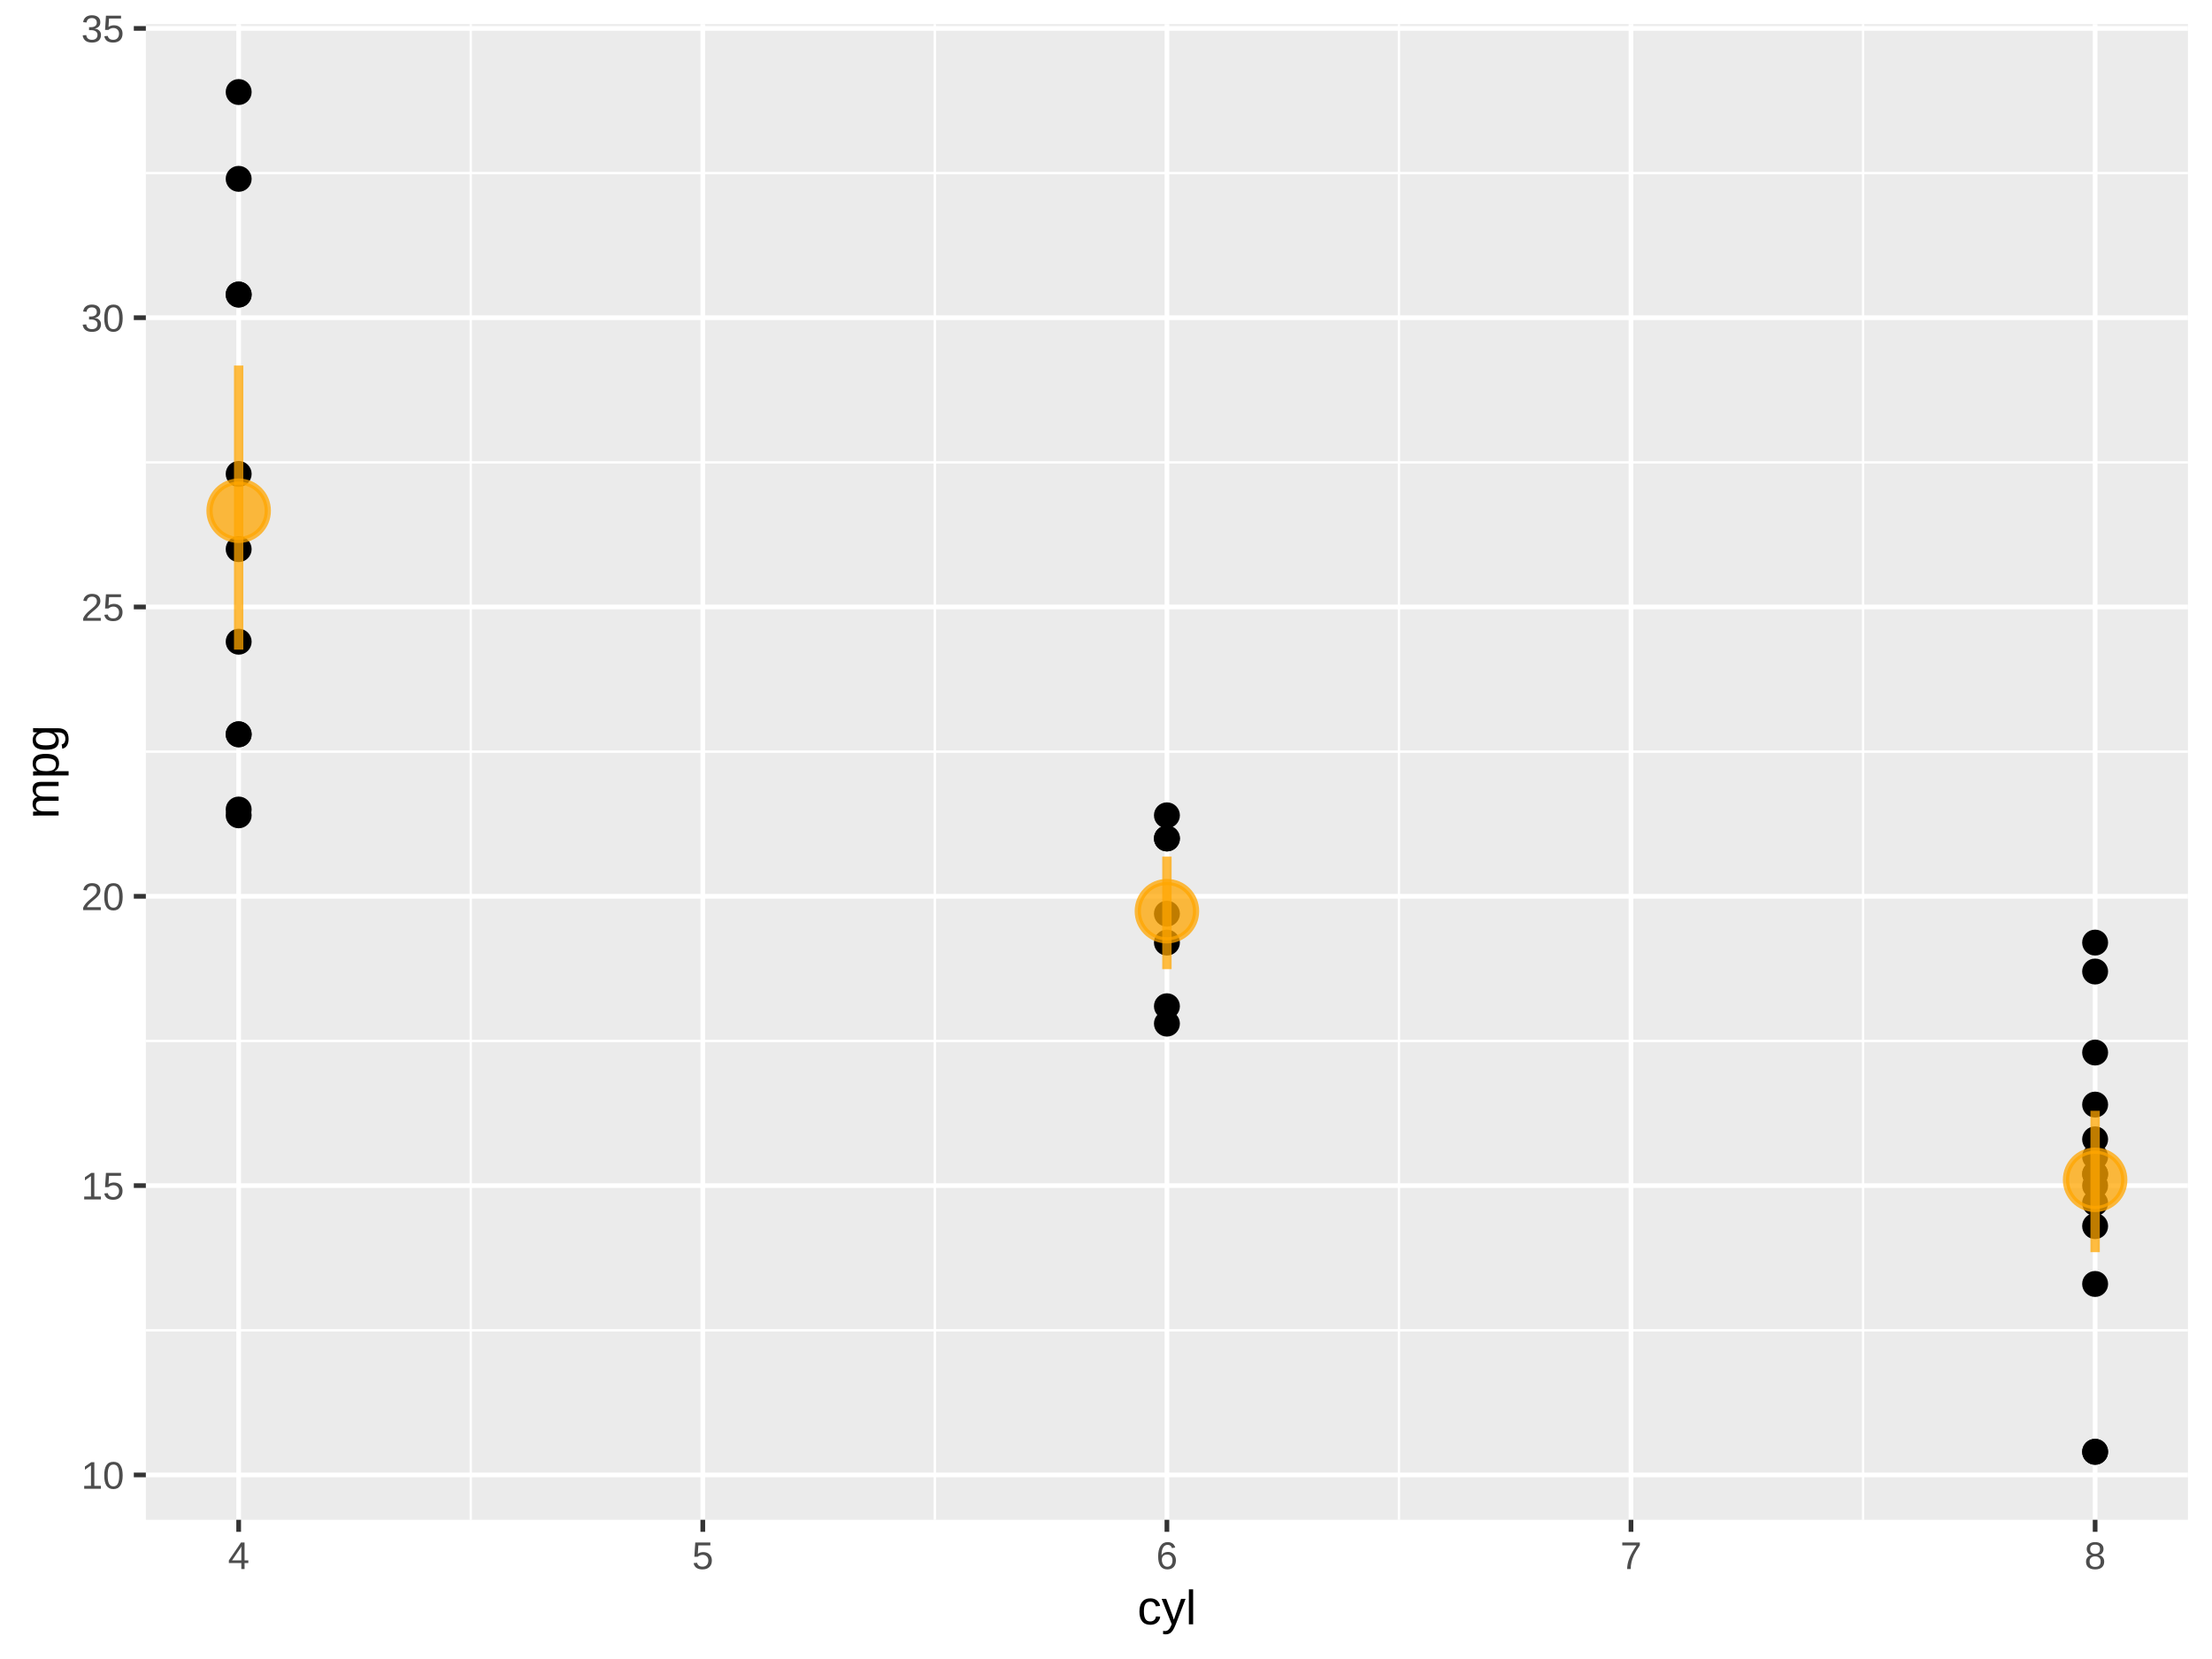
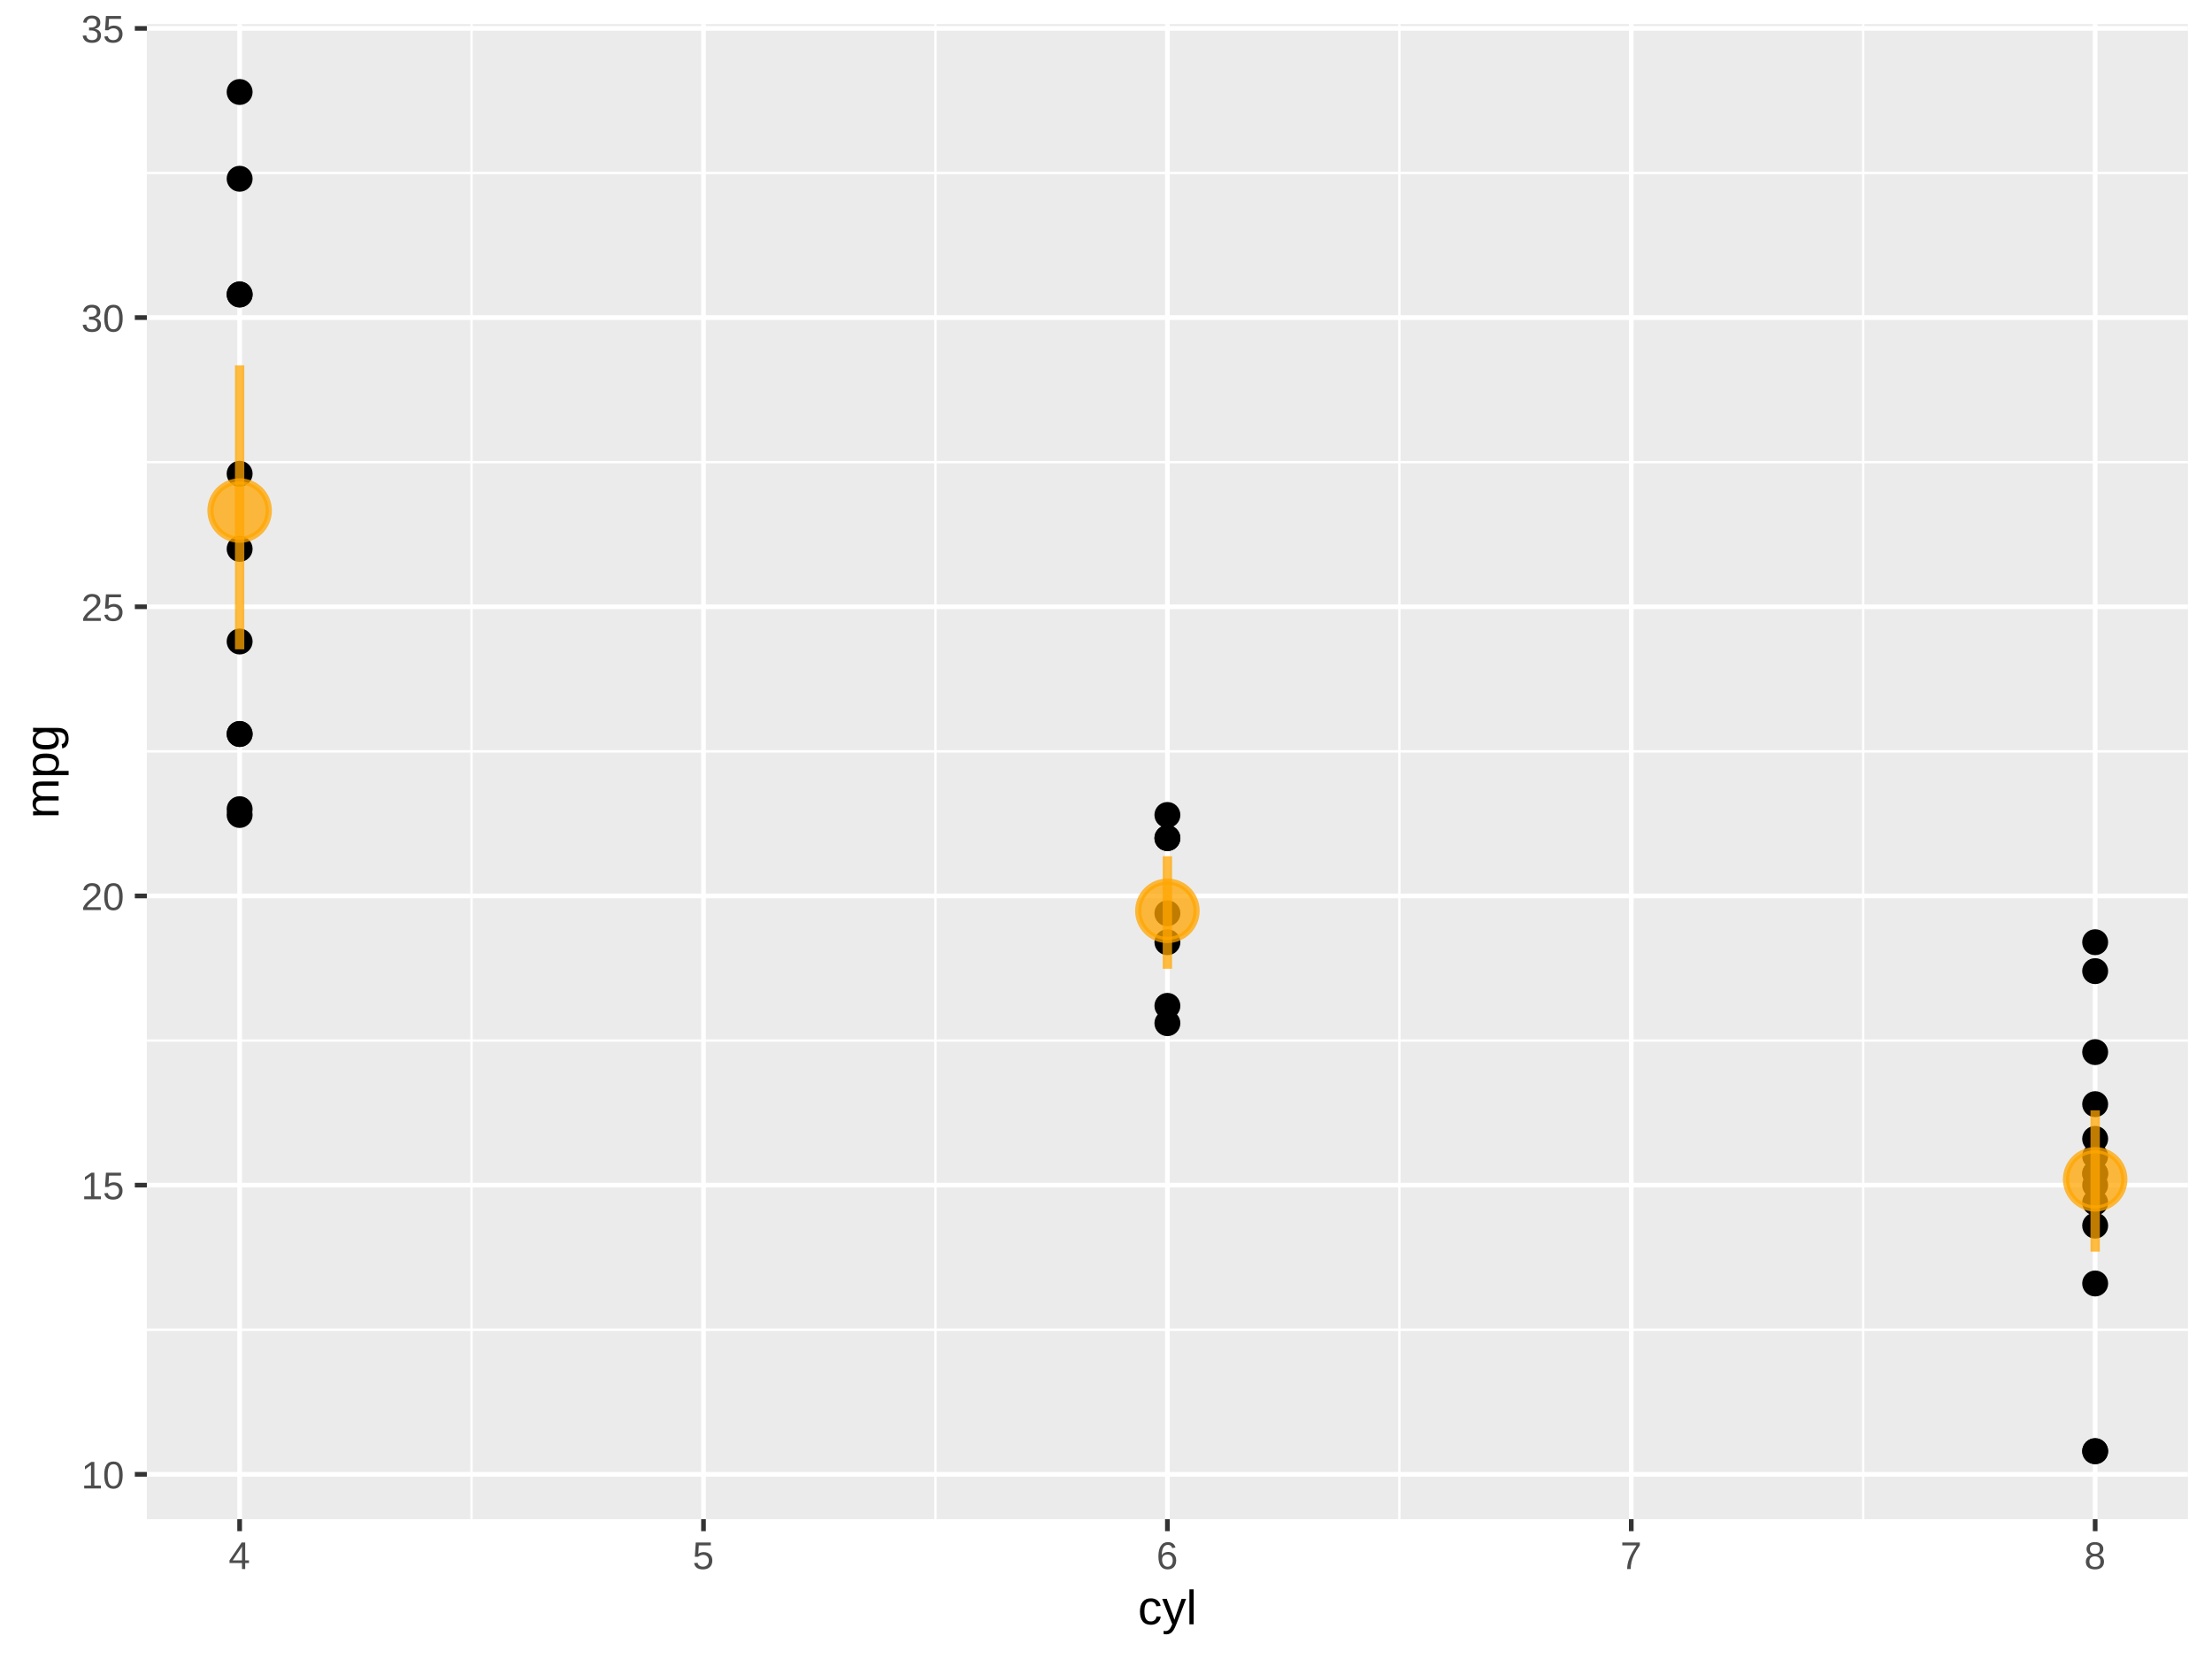
<svg xmlns="http://www.w3.org/2000/svg" viewBox="0 0 504.00 378.00">
  <defs>
    <style type="text/css">
    line, polyline, polygon, path, rect, circle {
      fill: none;
      stroke: #000000;
      stroke-linecap: round;
      stroke-linejoin: round;
      stroke-miterlimit: 10.00;
    }
  </style>
  </defs>
  <rect width="100%" height="100%" style="stroke: none; fill: none;" />
  <rect x="0.00" y="0.00" width="504.00" height="378.00" style="stroke-width: 1.07; stroke: #FFFFFF; fill: #FFFFFF;" />
  <defs>
-     <clipPath id="cpMzMuMjN8NDk4LjUyfDM0Ni4yOHw1LjQ4">
-       <rect x="33.23" y="5.48" width="465.29" height="340.80" />
+     <clipPath id="cpMzMuNDZ8NDk4LjUyfDM0Ni4xNHw1LjQ4">
+       <rect x="33.46" y="5.48" width="465.06" height="340.66" />
    </clipPath>
  </defs>
-   <rect x="33.23" y="5.48" width="465.29" height="340.80" style="stroke-width: 1.07; stroke: none; fill: #EBEBEB;" clip-path="url(#cpMzMuMjN8NDk4LjUyfDM0Ni4yOHw1LjQ4)" />
-   <polyline points="33.23,303.10 498.52,303.10 " style="stroke-width: 0.53; stroke: #FFFFFF; stroke-linecap: butt;" clip-path="url(#cpMzMuMjN8NDk4LjUyfDM0Ni4yOHw1LjQ4)" />
-   <polyline points="33.23,237.18 498.52,237.18 " style="stroke-width: 0.53; stroke: #FFFFFF; stroke-linecap: butt;" clip-path="url(#cpMzMuMjN8NDk4LjUyfDM0Ni4yOHw1LjQ4)" />
-   <polyline points="33.23,171.26 498.52,171.26 " style="stroke-width: 0.53; stroke: #FFFFFF; stroke-linecap: butt;" clip-path="url(#cpMzMuMjN8NDk4LjUyfDM0Ni4yOHw1LjQ4)" />
-   <polyline points="33.23,105.35 498.52,105.35 " style="stroke-width: 0.53; stroke: #FFFFFF; stroke-linecap: butt;" clip-path="url(#cpMzMuMjN8NDk4LjUyfDM0Ni4yOHw1LjQ4)" />
-   <polyline points="33.23,39.43 498.52,39.43 " style="stroke-width: 0.53; stroke: #FFFFFF; stroke-linecap: butt;" clip-path="url(#cpMzMuMjN8NDk4LjUyfDM0Ni4yOHw1LjQ4)" />
-   <polyline points="107.26,346.28 107.26,5.48 " style="stroke-width: 0.53; stroke: #FFFFFF; stroke-linecap: butt;" clip-path="url(#cpMzMuMjN8NDk4LjUyfDM0Ni4yOHw1LjQ4)" />
-   <polyline points="213.00,346.28 213.00,5.48 " style="stroke-width: 0.53; stroke: #FFFFFF; stroke-linecap: butt;" clip-path="url(#cpMzMuMjN8NDk4LjUyfDM0Ni4yOHw1LjQ4)" />
-   <polyline points="318.75,346.28 318.75,5.48 " style="stroke-width: 0.53; stroke: #FFFFFF; stroke-linecap: butt;" clip-path="url(#cpMzMuMjN8NDk4LjUyfDM0Ni4yOHw1LjQ4)" />
-   <polyline points="424.50,346.28 424.50,5.48 " style="stroke-width: 0.53; stroke: #FFFFFF; stroke-linecap: butt;" clip-path="url(#cpMzMuMjN8NDk4LjUyfDM0Ni4yOHw1LjQ4)" />
-   <polyline points="33.23,336.06 498.52,336.06 " style="stroke-width: 1.07; stroke: #FFFFFF; stroke-linecap: butt;" clip-path="url(#cpMzMuMjN8NDk4LjUyfDM0Ni4yOHw1LjQ4)" />
-   <polyline points="33.23,270.14 498.52,270.14 " style="stroke-width: 1.07; stroke: #FFFFFF; stroke-linecap: butt;" clip-path="url(#cpMzMuMjN8NDk4LjUyfDM0Ni4yOHw1LjQ4)" />
-   <polyline points="33.23,204.22 498.52,204.22 " style="stroke-width: 1.07; stroke: #FFFFFF; stroke-linecap: butt;" clip-path="url(#cpMzMuMjN8NDk4LjUyfDM0Ni4yOHw1LjQ4)" />
-   <polyline points="33.23,138.30 498.52,138.30 " style="stroke-width: 1.07; stroke: #FFFFFF; stroke-linecap: butt;" clip-path="url(#cpMzMuMjN8NDk4LjUyfDM0Ni4yOHw1LjQ4)" />
-   <polyline points="33.23,72.39 498.52,72.39 " style="stroke-width: 1.07; stroke: #FFFFFF; stroke-linecap: butt;" clip-path="url(#cpMzMuMjN8NDk4LjUyfDM0Ni4yOHw1LjQ4)" />
-   <polyline points="33.23,6.47 498.52,6.47 " style="stroke-width: 1.07; stroke: #FFFFFF; stroke-linecap: butt;" clip-path="url(#cpMzMuMjN8NDk4LjUyfDM0Ni4yOHw1LjQ4)" />
-   <polyline points="54.38,346.28 54.38,5.48 " style="stroke-width: 1.07; stroke: #FFFFFF; stroke-linecap: butt;" clip-path="url(#cpMzMuMjN8NDk4LjUyfDM0Ni4yOHw1LjQ4)" />
-   <polyline points="160.13,346.28 160.13,5.48 " style="stroke-width: 1.07; stroke: #FFFFFF; stroke-linecap: butt;" clip-path="url(#cpMzMuMjN8NDk4LjUyfDM0Ni4yOHw1LjQ4)" />
-   <polyline points="265.88,346.28 265.88,5.48 " style="stroke-width: 1.07; stroke: #FFFFFF; stroke-linecap: butt;" clip-path="url(#cpMzMuMjN8NDk4LjUyfDM0Ni4yOHw1LjQ4)" />
-   <polyline points="371.62,346.28 371.62,5.48 " style="stroke-width: 1.07; stroke: #FFFFFF; stroke-linecap: butt;" clip-path="url(#cpMzMuMjN8NDk4LjUyfDM0Ni4yOHw1LjQ4)" />
-   <polyline points="477.37,346.28 477.37,5.48 " style="stroke-width: 1.07; stroke: #FFFFFF; stroke-linecap: butt;" clip-path="url(#cpMzMuMjN8NDk4LjUyfDM0Ni4yOHw1LjQ4)" />
-   <circle cx="265.88" cy="191.04" r="1.95pt" style="stroke-width: 0.71; fill: #000000;" clip-path="url(#cpMzMuMjN8NDk4LjUyfDM0Ni4yOHw1LjQ4)" />
-   <circle cx="265.88" cy="191.04" r="1.95pt" style="stroke-width: 0.71; fill: #000000;" clip-path="url(#cpMzMuMjN8NDk4LjUyfDM0Ni4yOHw1LjQ4)" />
-   <circle cx="54.38" cy="167.31" r="1.95pt" style="stroke-width: 0.71; fill: #000000;" clip-path="url(#cpMzMuMjN8NDk4LjUyfDM0Ni4yOHw1LjQ4)" />
-   <circle cx="265.88" cy="185.77" r="1.95pt" style="stroke-width: 0.71; fill: #000000;" clip-path="url(#cpMzMuMjN8NDk4LjUyfDM0Ni4yOHw1LjQ4)" />
-   <circle cx="477.37" cy="221.36" r="1.95pt" style="stroke-width: 0.71; fill: #000000;" clip-path="url(#cpMzMuMjN8NDk4LjUyfDM0Ni4yOHw1LjQ4)" />
-   <circle cx="265.88" cy="229.27" r="1.95pt" style="stroke-width: 0.71; fill: #000000;" clip-path="url(#cpMzMuMjN8NDk4LjUyfDM0Ni4yOHw1LjQ4)" />
-   <circle cx="477.37" cy="279.37" r="1.95pt" style="stroke-width: 0.71; fill: #000000;" clip-path="url(#cpMzMuMjN8NDk4LjUyfDM0Ni4yOHw1LjQ4)" />
-   <circle cx="54.38" cy="146.21" r="1.95pt" style="stroke-width: 0.71; fill: #000000;" clip-path="url(#cpMzMuMjN8NDk4LjUyfDM0Ni4yOHw1LjQ4)" />
-   <circle cx="54.38" cy="167.31" r="1.95pt" style="stroke-width: 0.71; fill: #000000;" clip-path="url(#cpMzMuMjN8NDk4LjUyfDM0Ni4yOHw1LjQ4)" />
-   <circle cx="265.88" cy="214.77" r="1.95pt" style="stroke-width: 0.71; fill: #000000;" clip-path="url(#cpMzMuMjN8NDk4LjUyfDM0Ni4yOHw1LjQ4)" />
-   <circle cx="265.88" cy="233.23" r="1.95pt" style="stroke-width: 0.71; fill: #000000;" clip-path="url(#cpMzMuMjN8NDk4LjUyfDM0Ni4yOHw1LjQ4)" />
-   <circle cx="477.37" cy="251.68" r="1.95pt" style="stroke-width: 0.71; fill: #000000;" clip-path="url(#cpMzMuMjN8NDk4LjUyfDM0Ni4yOHw1LjQ4)" />
-   <circle cx="477.37" cy="239.82" r="1.95pt" style="stroke-width: 0.71; fill: #000000;" clip-path="url(#cpMzMuMjN8NDk4LjUyfDM0Ni4yOHw1LjQ4)" />
-   <circle cx="477.37" cy="267.50" r="1.95pt" style="stroke-width: 0.71; fill: #000000;" clip-path="url(#cpMzMuMjN8NDk4LjUyfDM0Ni4yOHw1LjQ4)" />
-   <circle cx="477.37" cy="330.79" r="1.95pt" style="stroke-width: 0.71; fill: #000000;" clip-path="url(#cpMzMuMjN8NDk4LjUyfDM0Ni4yOHw1LjQ4)" />
-   <circle cx="477.37" cy="330.79" r="1.95pt" style="stroke-width: 0.71; fill: #000000;" clip-path="url(#cpMzMuMjN8NDk4LjUyfDM0Ni4yOHw1LjQ4)" />
-   <circle cx="477.37" cy="274.10" r="1.95pt" style="stroke-width: 0.71; fill: #000000;" clip-path="url(#cpMzMuMjN8NDk4LjUyfDM0Ni4yOHw1LjQ4)" />
-   <circle cx="54.38" cy="40.75" r="1.95pt" style="stroke-width: 0.71; fill: #000000;" clip-path="url(#cpMzMuMjN8NDk4LjUyfDM0Ni4yOHw1LjQ4)" />
-   <circle cx="54.38" cy="67.11" r="1.95pt" style="stroke-width: 0.71; fill: #000000;" clip-path="url(#cpMzMuMjN8NDk4LjUyfDM0Ni4yOHw1LjQ4)" />
-   <circle cx="54.38" cy="20.97" r="1.95pt" style="stroke-width: 0.71; fill: #000000;" clip-path="url(#cpMzMuMjN8NDk4LjUyfDM0Ni4yOHw1LjQ4)" />
-   <circle cx="54.38" cy="184.45" r="1.95pt" style="stroke-width: 0.71; fill: #000000;" clip-path="url(#cpMzMuMjN8NDk4LjUyfDM0Ni4yOHw1LjQ4)" />
-   <circle cx="477.37" cy="263.55" r="1.95pt" style="stroke-width: 0.71; fill: #000000;" clip-path="url(#cpMzMuMjN8NDk4LjUyfDM0Ni4yOHw1LjQ4)" />
-   <circle cx="477.37" cy="267.50" r="1.95pt" style="stroke-width: 0.71; fill: #000000;" clip-path="url(#cpMzMuMjN8NDk4LjUyfDM0Ni4yOHw1LjQ4)" />
-   <circle cx="477.37" cy="292.55" r="1.95pt" style="stroke-width: 0.71; fill: #000000;" clip-path="url(#cpMzMuMjN8NDk4LjUyfDM0Ni4yOHw1LjQ4)" />
-   <circle cx="477.37" cy="214.77" r="1.95pt" style="stroke-width: 0.71; fill: #000000;" clip-path="url(#cpMzMuMjN8NDk4LjUyfDM0Ni4yOHw1LjQ4)" />
-   <circle cx="54.38" cy="107.98" r="1.95pt" style="stroke-width: 0.71; fill: #000000;" clip-path="url(#cpMzMuMjN8NDk4LjUyfDM0Ni4yOHw1LjQ4)" />
-   <circle cx="54.38" cy="125.12" r="1.95pt" style="stroke-width: 0.71; fill: #000000;" clip-path="url(#cpMzMuMjN8NDk4LjUyfDM0Ni4yOHw1LjQ4)" />
-   <circle cx="54.38" cy="67.11" r="1.95pt" style="stroke-width: 0.71; fill: #000000;" clip-path="url(#cpMzMuMjN8NDk4LjUyfDM0Ni4yOHw1LjQ4)" />
-   <circle cx="477.37" cy="259.59" r="1.95pt" style="stroke-width: 0.71; fill: #000000;" clip-path="url(#cpMzMuMjN8NDk4LjUyfDM0Ni4yOHw1LjQ4)" />
-   <circle cx="265.88" cy="208.18" r="1.95pt" style="stroke-width: 0.71; fill: #000000;" clip-path="url(#cpMzMuMjN8NDk4LjUyfDM0Ni4yOHw1LjQ4)" />
-   <circle cx="477.37" cy="270.14" r="1.95pt" style="stroke-width: 0.71; fill: #000000;" clip-path="url(#cpMzMuMjN8NDk4LjUyfDM0Ni4yOHw1LjQ4)" />
-   <circle cx="54.38" cy="185.77" r="1.95pt" style="stroke-width: 0.71; fill: #000000;" clip-path="url(#cpMzMuMjN8NDk4LjUyfDM0Ni4yOHw1LjQ4)" />
-   <line x1="54.38" y1="148.01" x2="54.38" y2="83.29" style="stroke-width: 2.13; stroke: #FFA500; stroke-opacity: 0.75; stroke-linecap: butt;" clip-path="url(#cpMzMuMjN8NDk4LjUyfDM0Ni4yOHw1LjQ4)" />
-   <line x1="265.88" y1="220.82" x2="265.88" y2="195.18" style="stroke-width: 2.13; stroke: #FFA500; stroke-opacity: 0.75; stroke-linecap: butt;" clip-path="url(#cpMzMuMjN8NDk4LjUyfDM0Ni4yOHw1LjQ4)" />
-   <line x1="477.37" y1="285.30" x2="477.37" y2="253.09" style="stroke-width: 2.13; stroke: #FFA500; stroke-opacity: 0.75; stroke-linecap: butt;" clip-path="url(#cpMzMuMjN8NDk4LjUyfDM0Ni4yOHw1LjQ4)" />
-   <circle cx="54.38" cy="116.37" r="4.98pt" style="stroke-width: 1.42; stroke: #FFA500; stroke-opacity: 0.75; fill: #FFA500; fill-opacity: 0.75;" clip-path="url(#cpMzMuMjN8NDk4LjUyfDM0Ni4yOHw1LjQ4)" />
-   <circle cx="265.88" cy="207.61" r="4.98pt" style="stroke-width: 1.42; stroke: #FFA500; stroke-opacity: 0.75; fill: #FFA500; fill-opacity: 0.75;" clip-path="url(#cpMzMuMjN8NDk4LjUyfDM0Ni4yOHw1LjQ4)" />
-   <circle cx="477.37" cy="268.82" r="4.98pt" style="stroke-width: 1.42; stroke: #FFA500; stroke-opacity: 0.75; fill: #FFA500; fill-opacity: 0.75;" clip-path="url(#cpMzMuMjN8NDk4LjUyfDM0Ni4yOHw1LjQ4)" />
+   <rect x="33.46" y="5.48" width="465.06" height="340.66" style="stroke-width: 1.07; stroke: none; fill: #EBEBEB;" clip-path="url(#cpMzMuNDZ8NDk4LjUyfDM0Ni4xNHw1LjQ4)" />
+   <polyline points="33.46,302.98 498.52,302.98 " style="stroke-width: 0.53; stroke: #FFFFFF; stroke-linecap: butt;" clip-path="url(#cpMzMuNDZ8NDk4LjUyfDM0Ni4xNHw1LjQ4)" />
+   <polyline points="33.46,237.09 498.52,237.09 " style="stroke-width: 0.53; stroke: #FFFFFF; stroke-linecap: butt;" clip-path="url(#cpMzMuNDZ8NDk4LjUyfDM0Ni4xNHw1LjQ4)" />
+   <polyline points="33.46,171.20 498.52,171.20 " style="stroke-width: 0.53; stroke: #FFFFFF; stroke-linecap: butt;" clip-path="url(#cpMzMuNDZ8NDk4LjUyfDM0Ni4xNHw1LjQ4)" />
+   <polyline points="33.46,105.30 498.52,105.30 " style="stroke-width: 0.53; stroke: #FFFFFF; stroke-linecap: butt;" clip-path="url(#cpMzMuNDZ8NDk4LjUyfDM0Ni4xNHw1LjQ4)" />
+   <polyline points="33.46,39.41 498.52,39.41 " style="stroke-width: 0.53; stroke: #FFFFFF; stroke-linecap: butt;" clip-path="url(#cpMzMuNDZ8NDk4LjUyfDM0Ni4xNHw1LjQ4)" />
+   <polyline points="107.44,346.14 107.44,5.48 " style="stroke-width: 0.53; stroke: #FFFFFF; stroke-linecap: butt;" clip-path="url(#cpMzMuNDZ8NDk4LjUyfDM0Ni4xNHw1LjQ4)" />
+   <polyline points="213.14,346.14 213.14,5.48 " style="stroke-width: 0.53; stroke: #FFFFFF; stroke-linecap: butt;" clip-path="url(#cpMzMuNDZ8NDk4LjUyfDM0Ni4xNHw1LjQ4)" />
+   <polyline points="318.84,346.14 318.84,5.48 " style="stroke-width: 0.53; stroke: #FFFFFF; stroke-linecap: butt;" clip-path="url(#cpMzMuNDZ8NDk4LjUyfDM0Ni4xNHw1LjQ4)" />
+   <polyline points="424.53,346.14 424.53,5.48 " style="stroke-width: 0.53; stroke: #FFFFFF; stroke-linecap: butt;" clip-path="url(#cpMzMuNDZ8NDk4LjUyfDM0Ni4xNHw1LjQ4)" />
+   <polyline points="33.46,335.92 498.52,335.92 " style="stroke-width: 1.07; stroke: #FFFFFF; stroke-linecap: butt;" clip-path="url(#cpMzMuNDZ8NDk4LjUyfDM0Ni4xNHw1LjQ4)" />
+   <polyline points="33.46,270.03 498.52,270.03 " style="stroke-width: 1.07; stroke: #FFFFFF; stroke-linecap: butt;" clip-path="url(#cpMzMuNDZ8NDk4LjUyfDM0Ni4xNHw1LjQ4)" />
+   <polyline points="33.46,204.14 498.52,204.14 " style="stroke-width: 1.07; stroke: #FFFFFF; stroke-linecap: butt;" clip-path="url(#cpMzMuNDZ8NDk4LjUyfDM0Ni4xNHw1LjQ4)" />
+   <polyline points="33.46,138.25 498.52,138.25 " style="stroke-width: 1.07; stroke: #FFFFFF; stroke-linecap: butt;" clip-path="url(#cpMzMuNDZ8NDk4LjUyfDM0Ni4xNHw1LjQ4)" />
+   <polyline points="33.46,72.36 498.52,72.36 " style="stroke-width: 1.07; stroke: #FFFFFF; stroke-linecap: butt;" clip-path="url(#cpMzMuNDZ8NDk4LjUyfDM0Ni4xNHw1LjQ4)" />
+   <polyline points="33.46,6.47 498.52,6.47 " style="stroke-width: 1.07; stroke: #FFFFFF; stroke-linecap: butt;" clip-path="url(#cpMzMuNDZ8NDk4LjUyfDM0Ni4xNHw1LjQ4)" />
+   <polyline points="54.60,346.14 54.60,5.48 " style="stroke-width: 1.07; stroke: #FFFFFF; stroke-linecap: butt;" clip-path="url(#cpMzMuNDZ8NDk4LjUyfDM0Ni4xNHw1LjQ4)" />
+   <polyline points="160.29,346.14 160.29,5.48 " style="stroke-width: 1.07; stroke: #FFFFFF; stroke-linecap: butt;" clip-path="url(#cpMzMuNDZ8NDk4LjUyfDM0Ni4xNHw1LjQ4)" />
+   <polyline points="265.99,346.14 265.99,5.48 " style="stroke-width: 1.07; stroke: #FFFFFF; stroke-linecap: butt;" clip-path="url(#cpMzMuNDZ8NDk4LjUyfDM0Ni4xNHw1LjQ4)" />
+   <polyline points="371.68,346.14 371.68,5.48 " style="stroke-width: 1.07; stroke: #FFFFFF; stroke-linecap: butt;" clip-path="url(#cpMzMuNDZ8NDk4LjUyfDM0Ni4xNHw1LjQ4)" />
+   <polyline points="477.38,346.14 477.38,5.48 " style="stroke-width: 1.07; stroke: #FFFFFF; stroke-linecap: butt;" clip-path="url(#cpMzMuNDZ8NDk4LjUyfDM0Ni4xNHw1LjQ4)" />
+   <circle cx="265.99" cy="190.96" r="1.95pt" style="stroke-width: 0.71; fill: #000000;" clip-path="url(#cpMzMuNDZ8NDk4LjUyfDM0Ni4xNHw1LjQ4)" />
+   <circle cx="265.99" cy="190.96" r="1.95pt" style="stroke-width: 0.71; fill: #000000;" clip-path="url(#cpMzMuNDZ8NDk4LjUyfDM0Ni4xNHw1LjQ4)" />
+   <circle cx="54.60" cy="167.24" r="1.95pt" style="stroke-width: 0.71; fill: #000000;" clip-path="url(#cpMzMuNDZ8NDk4LjUyfDM0Ni4xNHw1LjQ4)" />
+   <circle cx="265.99" cy="185.69" r="1.95pt" style="stroke-width: 0.71; fill: #000000;" clip-path="url(#cpMzMuNDZ8NDk4LjUyfDM0Ni4xNHw1LjQ4)" />
+   <circle cx="477.38" cy="221.27" r="1.95pt" style="stroke-width: 0.71; fill: #000000;" clip-path="url(#cpMzMuNDZ8NDk4LjUyfDM0Ni4xNHw1LjQ4)" />
+   <circle cx="265.99" cy="229.18" r="1.95pt" style="stroke-width: 0.71; fill: #000000;" clip-path="url(#cpMzMuNDZ8NDk4LjUyfDM0Ni4xNHw1LjQ4)" />
+   <circle cx="477.38" cy="279.26" r="1.95pt" style="stroke-width: 0.71; fill: #000000;" clip-path="url(#cpMzMuNDZ8NDk4LjUyfDM0Ni4xNHw1LjQ4)" />
+   <circle cx="54.60" cy="146.16" r="1.95pt" style="stroke-width: 0.71; fill: #000000;" clip-path="url(#cpMzMuNDZ8NDk4LjUyfDM0Ni4xNHw1LjQ4)" />
+   <circle cx="54.60" cy="167.24" r="1.95pt" style="stroke-width: 0.71; fill: #000000;" clip-path="url(#cpMzMuNDZ8NDk4LjUyfDM0Ni4xNHw1LjQ4)" />
+   <circle cx="265.99" cy="214.68" r="1.95pt" style="stroke-width: 0.71; fill: #000000;" clip-path="url(#cpMzMuNDZ8NDk4LjUyfDM0Ni4xNHw1LjQ4)" />
+   <circle cx="265.99" cy="233.13" r="1.95pt" style="stroke-width: 0.71; fill: #000000;" clip-path="url(#cpMzMuNDZ8NDk4LjUyfDM0Ni4xNHw1LjQ4)" />
+   <circle cx="477.38" cy="251.58" r="1.95pt" style="stroke-width: 0.71; fill: #000000;" clip-path="url(#cpMzMuNDZ8NDk4LjUyfDM0Ni4xNHw1LjQ4)" />
+   <circle cx="477.38" cy="239.72" r="1.95pt" style="stroke-width: 0.71; fill: #000000;" clip-path="url(#cpMzMuNDZ8NDk4LjUyfDM0Ni4xNHw1LjQ4)" />
+   <circle cx="477.38" cy="267.40" r="1.95pt" style="stroke-width: 0.71; fill: #000000;" clip-path="url(#cpMzMuNDZ8NDk4LjUyfDM0Ni4xNHw1LjQ4)" />
+   <circle cx="477.38" cy="330.65" r="1.95pt" style="stroke-width: 0.71; fill: #000000;" clip-path="url(#cpMzMuNDZ8NDk4LjUyfDM0Ni4xNHw1LjQ4)" />
+   <circle cx="477.38" cy="330.65" r="1.95pt" style="stroke-width: 0.71; fill: #000000;" clip-path="url(#cpMzMuNDZ8NDk4LjUyfDM0Ni4xNHw1LjQ4)" />
+   <circle cx="477.38" cy="273.99" r="1.95pt" style="stroke-width: 0.71; fill: #000000;" clip-path="url(#cpMzMuNDZ8NDk4LjUyfDM0Ni4xNHw1LjQ4)" />
+   <circle cx="54.60" cy="40.73" r="1.95pt" style="stroke-width: 0.71; fill: #000000;" clip-path="url(#cpMzMuNDZ8NDk4LjUyfDM0Ni4xNHw1LjQ4)" />
+   <circle cx="54.60" cy="67.09" r="1.95pt" style="stroke-width: 0.71; fill: #000000;" clip-path="url(#cpMzMuNDZ8NDk4LjUyfDM0Ni4xNHw1LjQ4)" />
+   <circle cx="54.60" cy="20.96" r="1.95pt" style="stroke-width: 0.71; fill: #000000;" clip-path="url(#cpMzMuNDZ8NDk4LjUyfDM0Ni4xNHw1LjQ4)" />
+   <circle cx="54.60" cy="184.37" r="1.95pt" style="stroke-width: 0.71; fill: #000000;" clip-path="url(#cpMzMuNDZ8NDk4LjUyfDM0Ni4xNHw1LjQ4)" />
+   <circle cx="477.38" cy="263.44" r="1.95pt" style="stroke-width: 0.71; fill: #000000;" clip-path="url(#cpMzMuNDZ8NDk4LjUyfDM0Ni4xNHw1LjQ4)" />
+   <circle cx="477.38" cy="267.40" r="1.95pt" style="stroke-width: 0.71; fill: #000000;" clip-path="url(#cpMzMuNDZ8NDk4LjUyfDM0Ni4xNHw1LjQ4)" />
+   <circle cx="477.38" cy="292.44" r="1.95pt" style="stroke-width: 0.71; fill: #000000;" clip-path="url(#cpMzMuNDZ8NDk4LjUyfDM0Ni4xNHw1LjQ4)" />
+   <circle cx="477.38" cy="214.68" r="1.95pt" style="stroke-width: 0.71; fill: #000000;" clip-path="url(#cpMzMuNDZ8NDk4LjUyfDM0Ni4xNHw1LjQ4)" />
+   <circle cx="54.60" cy="107.94" r="1.95pt" style="stroke-width: 0.71; fill: #000000;" clip-path="url(#cpMzMuNDZ8NDk4LjUyfDM0Ni4xNHw1LjQ4)" />
+   <circle cx="54.60" cy="125.07" r="1.95pt" style="stroke-width: 0.71; fill: #000000;" clip-path="url(#cpMzMuNDZ8NDk4LjUyfDM0Ni4xNHw1LjQ4)" />
+   <circle cx="54.60" cy="67.09" r="1.95pt" style="stroke-width: 0.71; fill: #000000;" clip-path="url(#cpMzMuNDZ8NDk4LjUyfDM0Ni4xNHw1LjQ4)" />
+   <circle cx="477.38" cy="259.49" r="1.95pt" style="stroke-width: 0.71; fill: #000000;" clip-path="url(#cpMzMuNDZ8NDk4LjUyfDM0Ni4xNHw1LjQ4)" />
+   <circle cx="265.99" cy="208.09" r="1.95pt" style="stroke-width: 0.71; fill: #000000;" clip-path="url(#cpMzMuNDZ8NDk4LjUyfDM0Ni4xNHw1LjQ4)" />
+   <circle cx="477.38" cy="270.03" r="1.95pt" style="stroke-width: 0.71; fill: #000000;" clip-path="url(#cpMzMuNDZ8NDk4LjUyfDM0Ni4xNHw1LjQ4)" />
+   <circle cx="54.60" cy="185.69" r="1.95pt" style="stroke-width: 0.71; fill: #000000;" clip-path="url(#cpMzMuNDZ8NDk4LjUyfDM0Ni4xNHw1LjQ4)" />
+   <line x1="54.60" y1="147.95" x2="54.60" y2="83.25" style="stroke-width: 2.13; stroke: #FFA500; stroke-opacity: 0.75; stroke-linecap: butt;" clip-path="url(#cpMzMuNDZ8NDk4LjUyfDM0Ni4xNHw1LjQ4)" />
+   <line x1="265.99" y1="220.73" x2="265.99" y2="195.10" style="stroke-width: 2.13; stroke: #FFA500; stroke-opacity: 0.75; stroke-linecap: butt;" clip-path="url(#cpMzMuNDZ8NDk4LjUyfDM0Ni4xNHw1LjQ4)" />
+   <line x1="477.38" y1="285.19" x2="477.38" y2="252.99" style="stroke-width: 2.13; stroke: #FFA500; stroke-opacity: 0.75; stroke-linecap: butt;" clip-path="url(#cpMzMuNDZ8NDk4LjUyfDM0Ni4xNHw1LjQ4)" />
+   <circle cx="54.60" cy="116.33" r="4.98pt" style="stroke-width: 1.42; stroke: #FFA500; stroke-opacity: 0.75; fill: #FFA500; fill-opacity: 0.75;" clip-path="url(#cpMzMuNDZ8NDk4LjUyfDM0Ni4xNHw1LjQ4)" />
+   <circle cx="265.99" cy="207.53" r="4.98pt" style="stroke-width: 1.42; stroke: #FFA500; stroke-opacity: 0.75; fill: #FFA500; fill-opacity: 0.75;" clip-path="url(#cpMzMuNDZ8NDk4LjUyfDM0Ni4xNHw1LjQ4)" />
+   <circle cx="477.38" cy="268.71" r="4.98pt" style="stroke-width: 1.42; stroke: #FFA500; stroke-opacity: 0.75; fill: #FFA500; fill-opacity: 0.75;" clip-path="url(#cpMzMuNDZ8NDk4LjUyfDM0Ni4xNHw1LjQ4)" />
  <defs>
    <clipPath id="cpMC4wMHw1MDQuMDB8Mzc4LjAwfDAuMDA=">
      <rect x="0.00" y="0.00" width="504.00" height="378.00" />
    </clipPath>
  </defs>
  <g clip-path="url(#cpMC4wMHw1MDQuMDB8Mzc4LjAwfDAuMDA=)">
-     <text x="18.51" y="339.21" style="font-size: 8.80px; fill: #4D4D4D; font-family: Arial;" textLength="9.79px" lengthAdjust="spacingAndGlyphs">10</text>
+     <text x="18.51" y="339.14" style="font-size: 8.80px; fill: #4D4D4D; font-family: Arial;" textLength="10.01px" lengthAdjust="spacingAndGlyphs">10</text>
  </g>
  <g clip-path="url(#cpMC4wMHw1MDQuMDB8Mzc4LjAwfDAuMDA=)">
-     <text x="18.51" y="273.29" style="font-size: 8.80px; fill: #4D4D4D; font-family: Arial;" textLength="9.79px" lengthAdjust="spacingAndGlyphs">15</text>
+     <text x="18.51" y="273.25" style="font-size: 8.80px; fill: #4D4D4D; font-family: Arial;" textLength="10.01px" lengthAdjust="spacingAndGlyphs">15</text>
  </g>
  <g clip-path="url(#cpMC4wMHw1MDQuMDB8Mzc4LjAwfDAuMDA=)">
-     <text x="18.51" y="207.37" style="font-size: 8.80px; fill: #4D4D4D; font-family: Arial;" textLength="9.79px" lengthAdjust="spacingAndGlyphs">20</text>
+     <text x="18.51" y="207.36" style="font-size: 8.80px; fill: #4D4D4D; font-family: Arial;" textLength="10.01px" lengthAdjust="spacingAndGlyphs">20</text>
  </g>
  <g clip-path="url(#cpMC4wMHw1MDQuMDB8Mzc4LjAwfDAuMDA=)">
-     <text x="18.51" y="141.45" style="font-size: 8.80px; fill: #4D4D4D; font-family: Arial;" textLength="9.79px" lengthAdjust="spacingAndGlyphs">25</text>
+     <text x="18.51" y="141.47" style="font-size: 8.80px; fill: #4D4D4D; font-family: Arial;" textLength="10.01px" lengthAdjust="spacingAndGlyphs">25</text>
  </g>
  <g clip-path="url(#cpMC4wMHw1MDQuMDB8Mzc4LjAwfDAuMDA=)">
-     <text x="18.51" y="75.54" style="font-size: 8.80px; fill: #4D4D4D; font-family: Arial;" textLength="9.79px" lengthAdjust="spacingAndGlyphs">30</text>
+     <text x="18.51" y="75.58" style="font-size: 8.80px; fill: #4D4D4D; font-family: Arial;" textLength="10.01px" lengthAdjust="spacingAndGlyphs">30</text>
  </g>
  <g clip-path="url(#cpMC4wMHw1MDQuMDB8Mzc4LjAwfDAuMDA=)">
-     <text x="18.51" y="9.62" style="font-size: 8.80px; fill: #4D4D4D; font-family: Arial;" textLength="9.79px" lengthAdjust="spacingAndGlyphs">35</text>
+     <text x="18.51" y="9.69" style="font-size: 8.80px; fill: #4D4D4D; font-family: Arial;" textLength="10.01px" lengthAdjust="spacingAndGlyphs">35</text>
  </g>
-   <polyline points="30.49,336.06 33.23,336.06 " style="stroke-width: 1.07; stroke: #333333; stroke-linecap: butt;" clip-path="url(#cpMC4wMHw1MDQuMDB8Mzc4LjAwfDAuMDA=)" />
-   <polyline points="30.49,270.14 33.23,270.14 " style="stroke-width: 1.07; stroke: #333333; stroke-linecap: butt;" clip-path="url(#cpMC4wMHw1MDQuMDB8Mzc4LjAwfDAuMDA=)" />
-   <polyline points="30.49,204.22 33.23,204.22 " style="stroke-width: 1.07; stroke: #333333; stroke-linecap: butt;" clip-path="url(#cpMC4wMHw1MDQuMDB8Mzc4LjAwfDAuMDA=)" />
-   <polyline points="30.49,138.30 33.23,138.30 " style="stroke-width: 1.07; stroke: #333333; stroke-linecap: butt;" clip-path="url(#cpMC4wMHw1MDQuMDB8Mzc4LjAwfDAuMDA=)" />
-   <polyline points="30.49,72.39 33.23,72.39 " style="stroke-width: 1.07; stroke: #333333; stroke-linecap: butt;" clip-path="url(#cpMC4wMHw1MDQuMDB8Mzc4LjAwfDAuMDA=)" />
-   <polyline points="30.49,6.47 33.23,6.47 " style="stroke-width: 1.07; stroke: #333333; stroke-linecap: butt;" clip-path="url(#cpMC4wMHw1MDQuMDB8Mzc4LjAwfDAuMDA=)" />
-   <polyline points="54.38,349.02 54.38,346.28 " style="stroke-width: 1.07; stroke: #333333; stroke-linecap: butt;" clip-path="url(#cpMC4wMHw1MDQuMDB8Mzc4LjAwfDAuMDA=)" />
-   <polyline points="160.13,349.02 160.13,346.28 " style="stroke-width: 1.07; stroke: #333333; stroke-linecap: butt;" clip-path="url(#cpMC4wMHw1MDQuMDB8Mzc4LjAwfDAuMDA=)" />
-   <polyline points="265.88,349.02 265.88,346.28 " style="stroke-width: 1.07; stroke: #333333; stroke-linecap: butt;" clip-path="url(#cpMC4wMHw1MDQuMDB8Mzc4LjAwfDAuMDA=)" />
-   <polyline points="371.62,349.02 371.62,346.28 " style="stroke-width: 1.07; stroke: #333333; stroke-linecap: butt;" clip-path="url(#cpMC4wMHw1MDQuMDB8Mzc4LjAwfDAuMDA=)" />
-   <polyline points="477.37,349.02 477.37,346.28 " style="stroke-width: 1.07; stroke: #333333; stroke-linecap: butt;" clip-path="url(#cpMC4wMHw1MDQuMDB8Mzc4LjAwfDAuMDA=)" />
+   <polyline points="30.72,335.92 33.46,335.92 " style="stroke-width: 1.07; stroke: #333333; stroke-linecap: butt;" clip-path="url(#cpMC4wMHw1MDQuMDB8Mzc4LjAwfDAuMDA=)" />
+   <polyline points="30.72,270.03 33.46,270.03 " style="stroke-width: 1.07; stroke: #333333; stroke-linecap: butt;" clip-path="url(#cpMC4wMHw1MDQuMDB8Mzc4LjAwfDAuMDA=)" />
+   <polyline points="30.72,204.14 33.46,204.14 " style="stroke-width: 1.07; stroke: #333333; stroke-linecap: butt;" clip-path="url(#cpMC4wMHw1MDQuMDB8Mzc4LjAwfDAuMDA=)" />
+   <polyline points="30.72,138.25 33.46,138.25 " style="stroke-width: 1.07; stroke: #333333; stroke-linecap: butt;" clip-path="url(#cpMC4wMHw1MDQuMDB8Mzc4LjAwfDAuMDA=)" />
+   <polyline points="30.72,72.36 33.46,72.36 " style="stroke-width: 1.07; stroke: #333333; stroke-linecap: butt;" clip-path="url(#cpMC4wMHw1MDQuMDB8Mzc4LjAwfDAuMDA=)" />
+   <polyline points="30.72,6.47 33.46,6.47 " style="stroke-width: 1.07; stroke: #333333; stroke-linecap: butt;" clip-path="url(#cpMC4wMHw1MDQuMDB8Mzc4LjAwfDAuMDA=)" />
+   <polyline points="54.60,348.88 54.60,346.14 " style="stroke-width: 1.07; stroke: #333333; stroke-linecap: butt;" clip-path="url(#cpMC4wMHw1MDQuMDB8Mzc4LjAwfDAuMDA=)" />
+   <polyline points="160.29,348.88 160.29,346.14 " style="stroke-width: 1.07; stroke: #333333; stroke-linecap: butt;" clip-path="url(#cpMC4wMHw1MDQuMDB8Mzc4LjAwfDAuMDA=)" />
+   <polyline points="265.99,348.88 265.99,346.14 " style="stroke-width: 1.07; stroke: #333333; stroke-linecap: butt;" clip-path="url(#cpMC4wMHw1MDQuMDB8Mzc4LjAwfDAuMDA=)" />
+   <polyline points="371.68,348.88 371.68,346.14 " style="stroke-width: 1.07; stroke: #333333; stroke-linecap: butt;" clip-path="url(#cpMC4wMHw1MDQuMDB8Mzc4LjAwfDAuMDA=)" />
+   <polyline points="477.38,348.88 477.38,346.14 " style="stroke-width: 1.07; stroke: #333333; stroke-linecap: butt;" clip-path="url(#cpMC4wMHw1MDQuMDB8Mzc4LjAwfDAuMDA=)" />
  <g clip-path="url(#cpMC4wMHw1MDQuMDB8Mzc4LjAwfDAuMDA=)">
-     <text x="51.94" y="357.51" style="font-size: 8.80px; fill: #4D4D4D; font-family: Arial;" textLength="4.89px" lengthAdjust="spacingAndGlyphs">4</text>
+     <text x="52.09" y="357.51" style="font-size: 8.80px; fill: #4D4D4D; font-family: Arial;" textLength="5.01px" lengthAdjust="spacingAndGlyphs">4</text>
  </g>
  <g clip-path="url(#cpMC4wMHw1MDQuMDB8Mzc4LjAwfDAuMDA=)">
-     <text x="157.68" y="357.51" style="font-size: 8.80px; fill: #4D4D4D; font-family: Arial;" textLength="4.89px" lengthAdjust="spacingAndGlyphs">5</text>
+     <text x="157.79" y="357.51" style="font-size: 8.80px; fill: #4D4D4D; font-family: Arial;" textLength="5.01px" lengthAdjust="spacingAndGlyphs">5</text>
  </g>
  <g clip-path="url(#cpMC4wMHw1MDQuMDB8Mzc4LjAwfDAuMDA=)">
-     <text x="263.43" y="357.51" style="font-size: 8.80px; fill: #4D4D4D; font-family: Arial;" textLength="4.89px" lengthAdjust="spacingAndGlyphs">6</text>
+     <text x="263.49" y="357.51" style="font-size: 8.80px; fill: #4D4D4D; font-family: Arial;" textLength="5.01px" lengthAdjust="spacingAndGlyphs">6</text>
  </g>
  <g clip-path="url(#cpMC4wMHw1MDQuMDB8Mzc4LjAwfDAuMDA=)">
-     <text x="369.18" y="357.51" style="font-size: 8.80px; fill: #4D4D4D; font-family: Arial;" textLength="4.89px" lengthAdjust="spacingAndGlyphs">7</text>
+     <text x="369.18" y="357.51" style="font-size: 8.80px; fill: #4D4D4D; font-family: Arial;" textLength="5.01px" lengthAdjust="spacingAndGlyphs">7</text>
  </g>
  <g clip-path="url(#cpMC4wMHw1MDQuMDB8Mzc4LjAwfDAuMDA=)">
-     <text x="474.92" y="357.51" style="font-size: 8.80px; fill: #4D4D4D; font-family: Arial;" textLength="4.89px" lengthAdjust="spacingAndGlyphs">8</text>
+     <text x="474.88" y="357.51" style="font-size: 8.80px; fill: #4D4D4D; font-family: Arial;" textLength="5.01px" lengthAdjust="spacingAndGlyphs">8</text>
  </g>
  <g clip-path="url(#cpMC4wMHw1MDQuMDB8Mzc4LjAwfDAuMDA=)">
-     <text x="259.15" y="370.10" style="font-size: 11.00px; font-family: Arial;" textLength="13.44px" lengthAdjust="spacingAndGlyphs">cyl</text>
+     <text x="259.27" y="370.10" style="font-size: 11.00px; font-family: Arial;" textLength="13.44px" lengthAdjust="spacingAndGlyphs">cyl</text>
  </g>
  <g clip-path="url(#cpMC4wMHw1MDQuMDB8Mzc4LjAwfDAuMDA=)">
-     <text transform="translate(13.35,186.58) rotate(-90)" style="font-size: 11.00px; font-family: Arial;" textLength="21.40px" lengthAdjust="spacingAndGlyphs">mpg</text>
+     <text transform="translate(13.35,186.51) rotate(-90)" style="font-size: 11.00px; font-family: Arial;" textLength="21.40px" lengthAdjust="spacingAndGlyphs">mpg</text>
  </g>
</svg>
